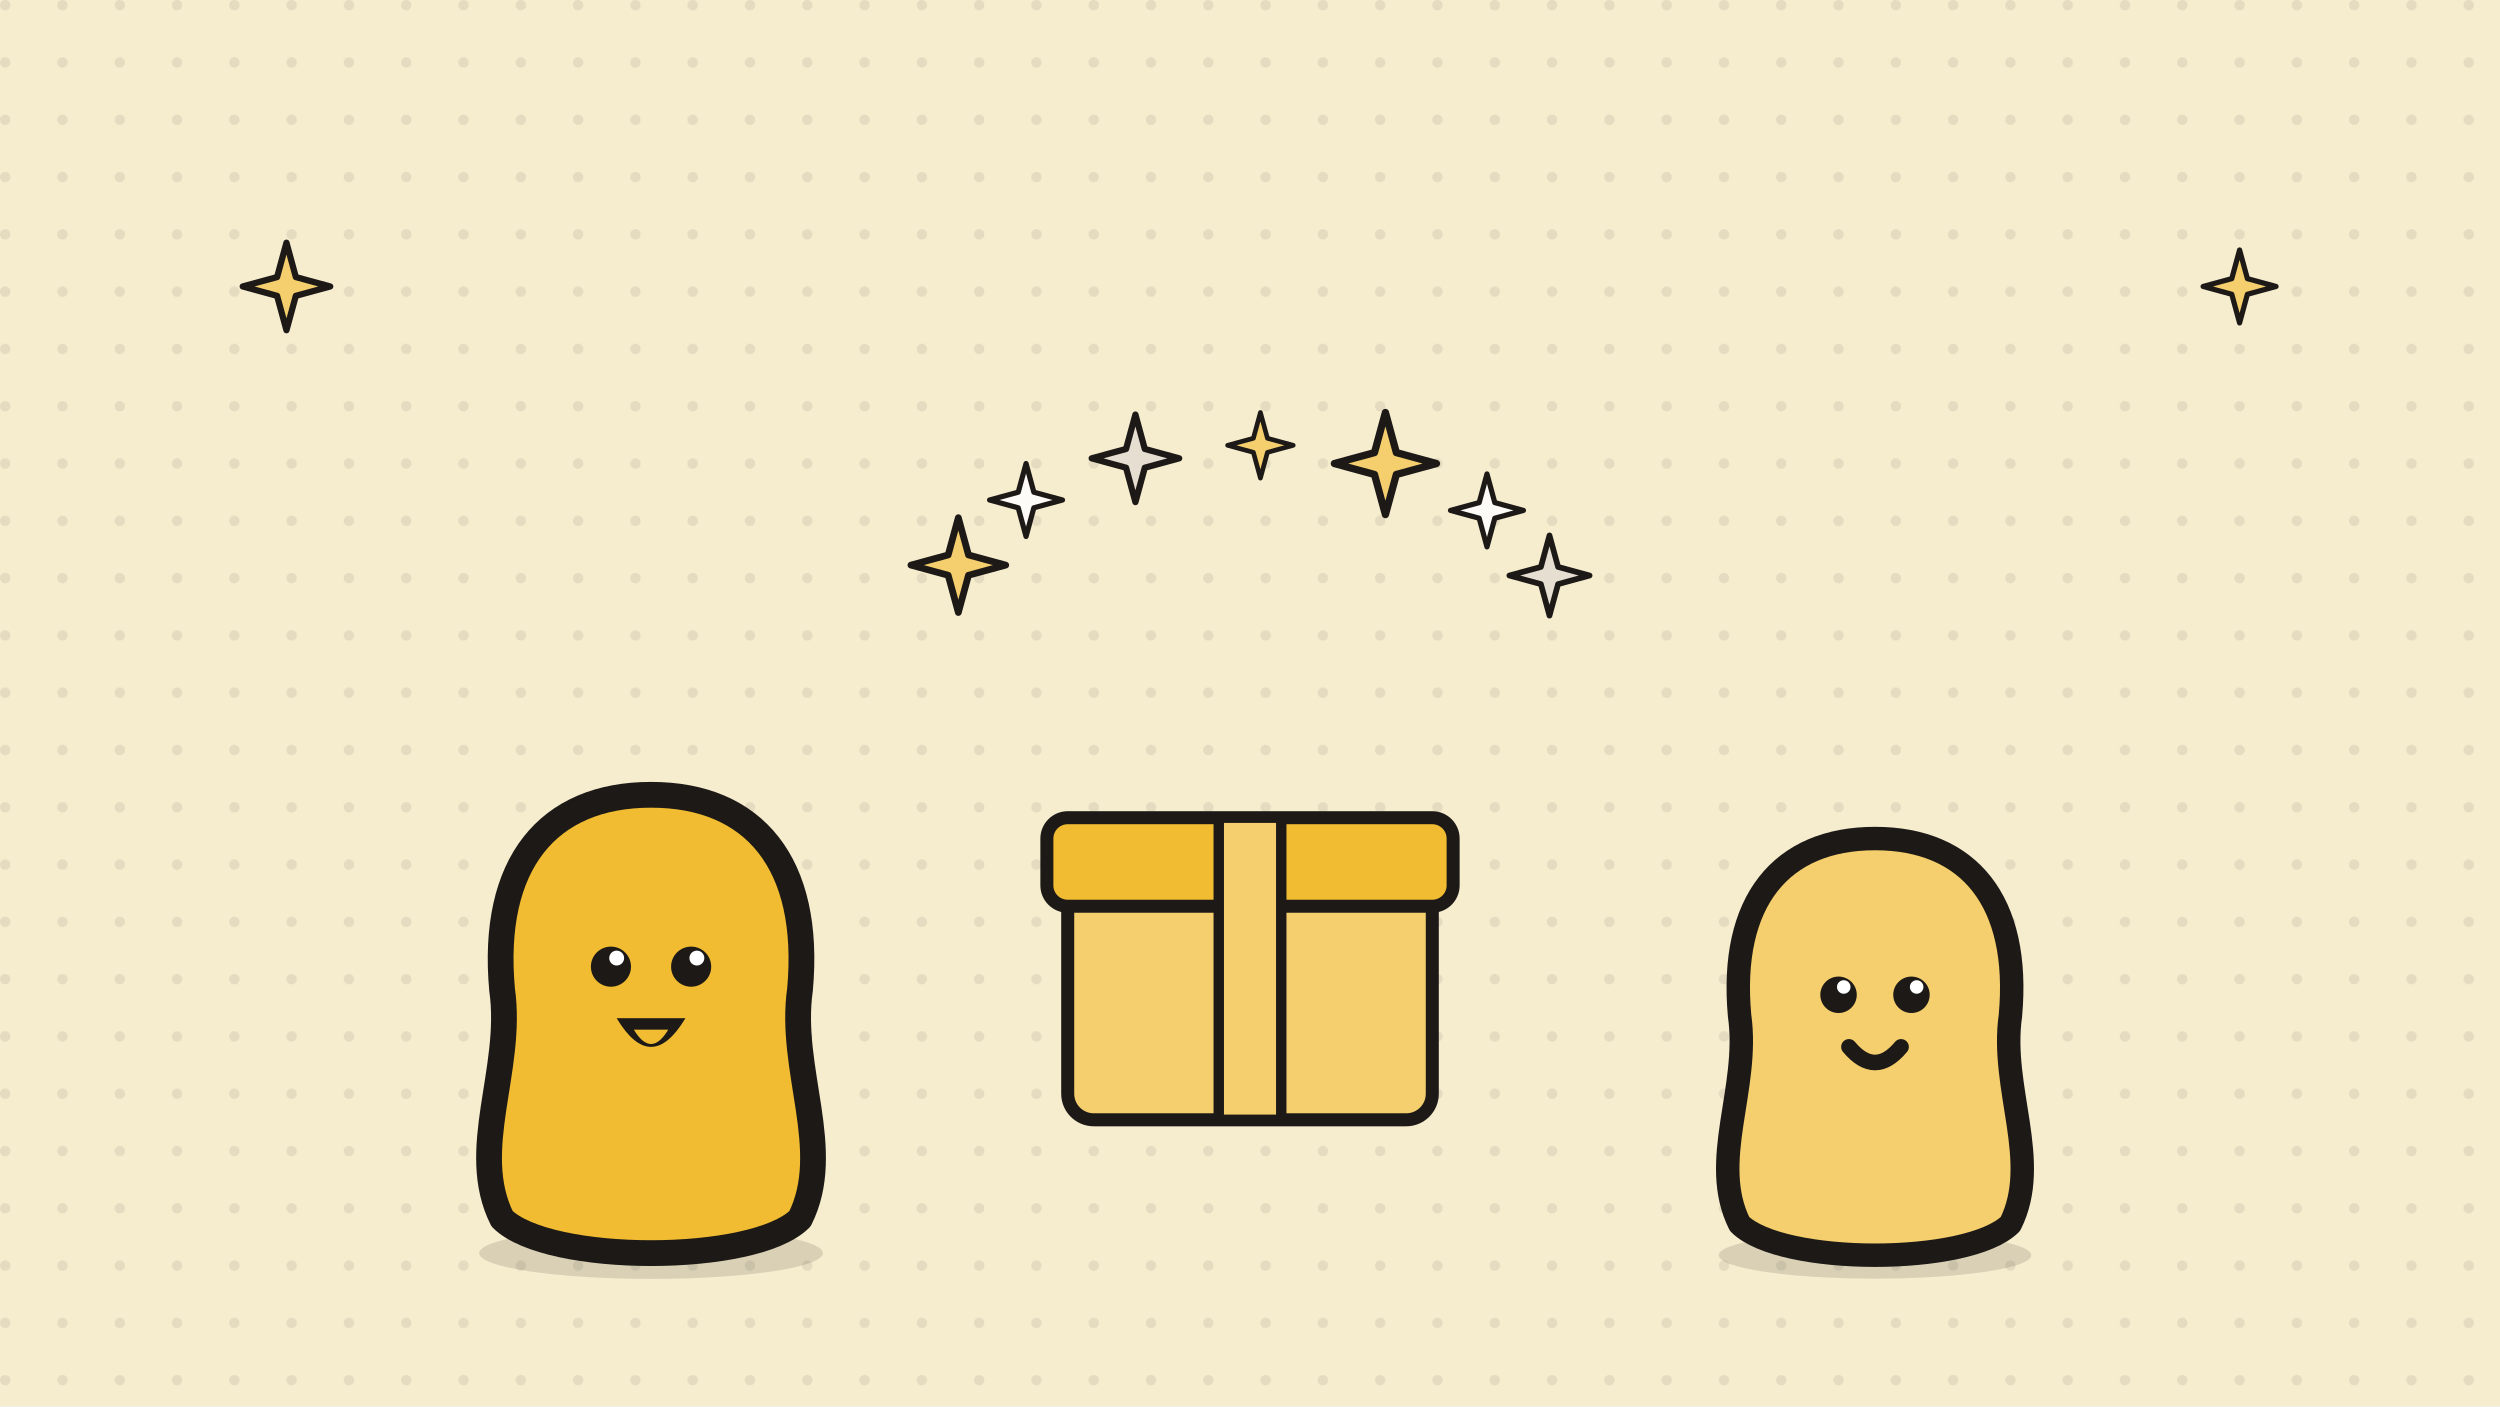
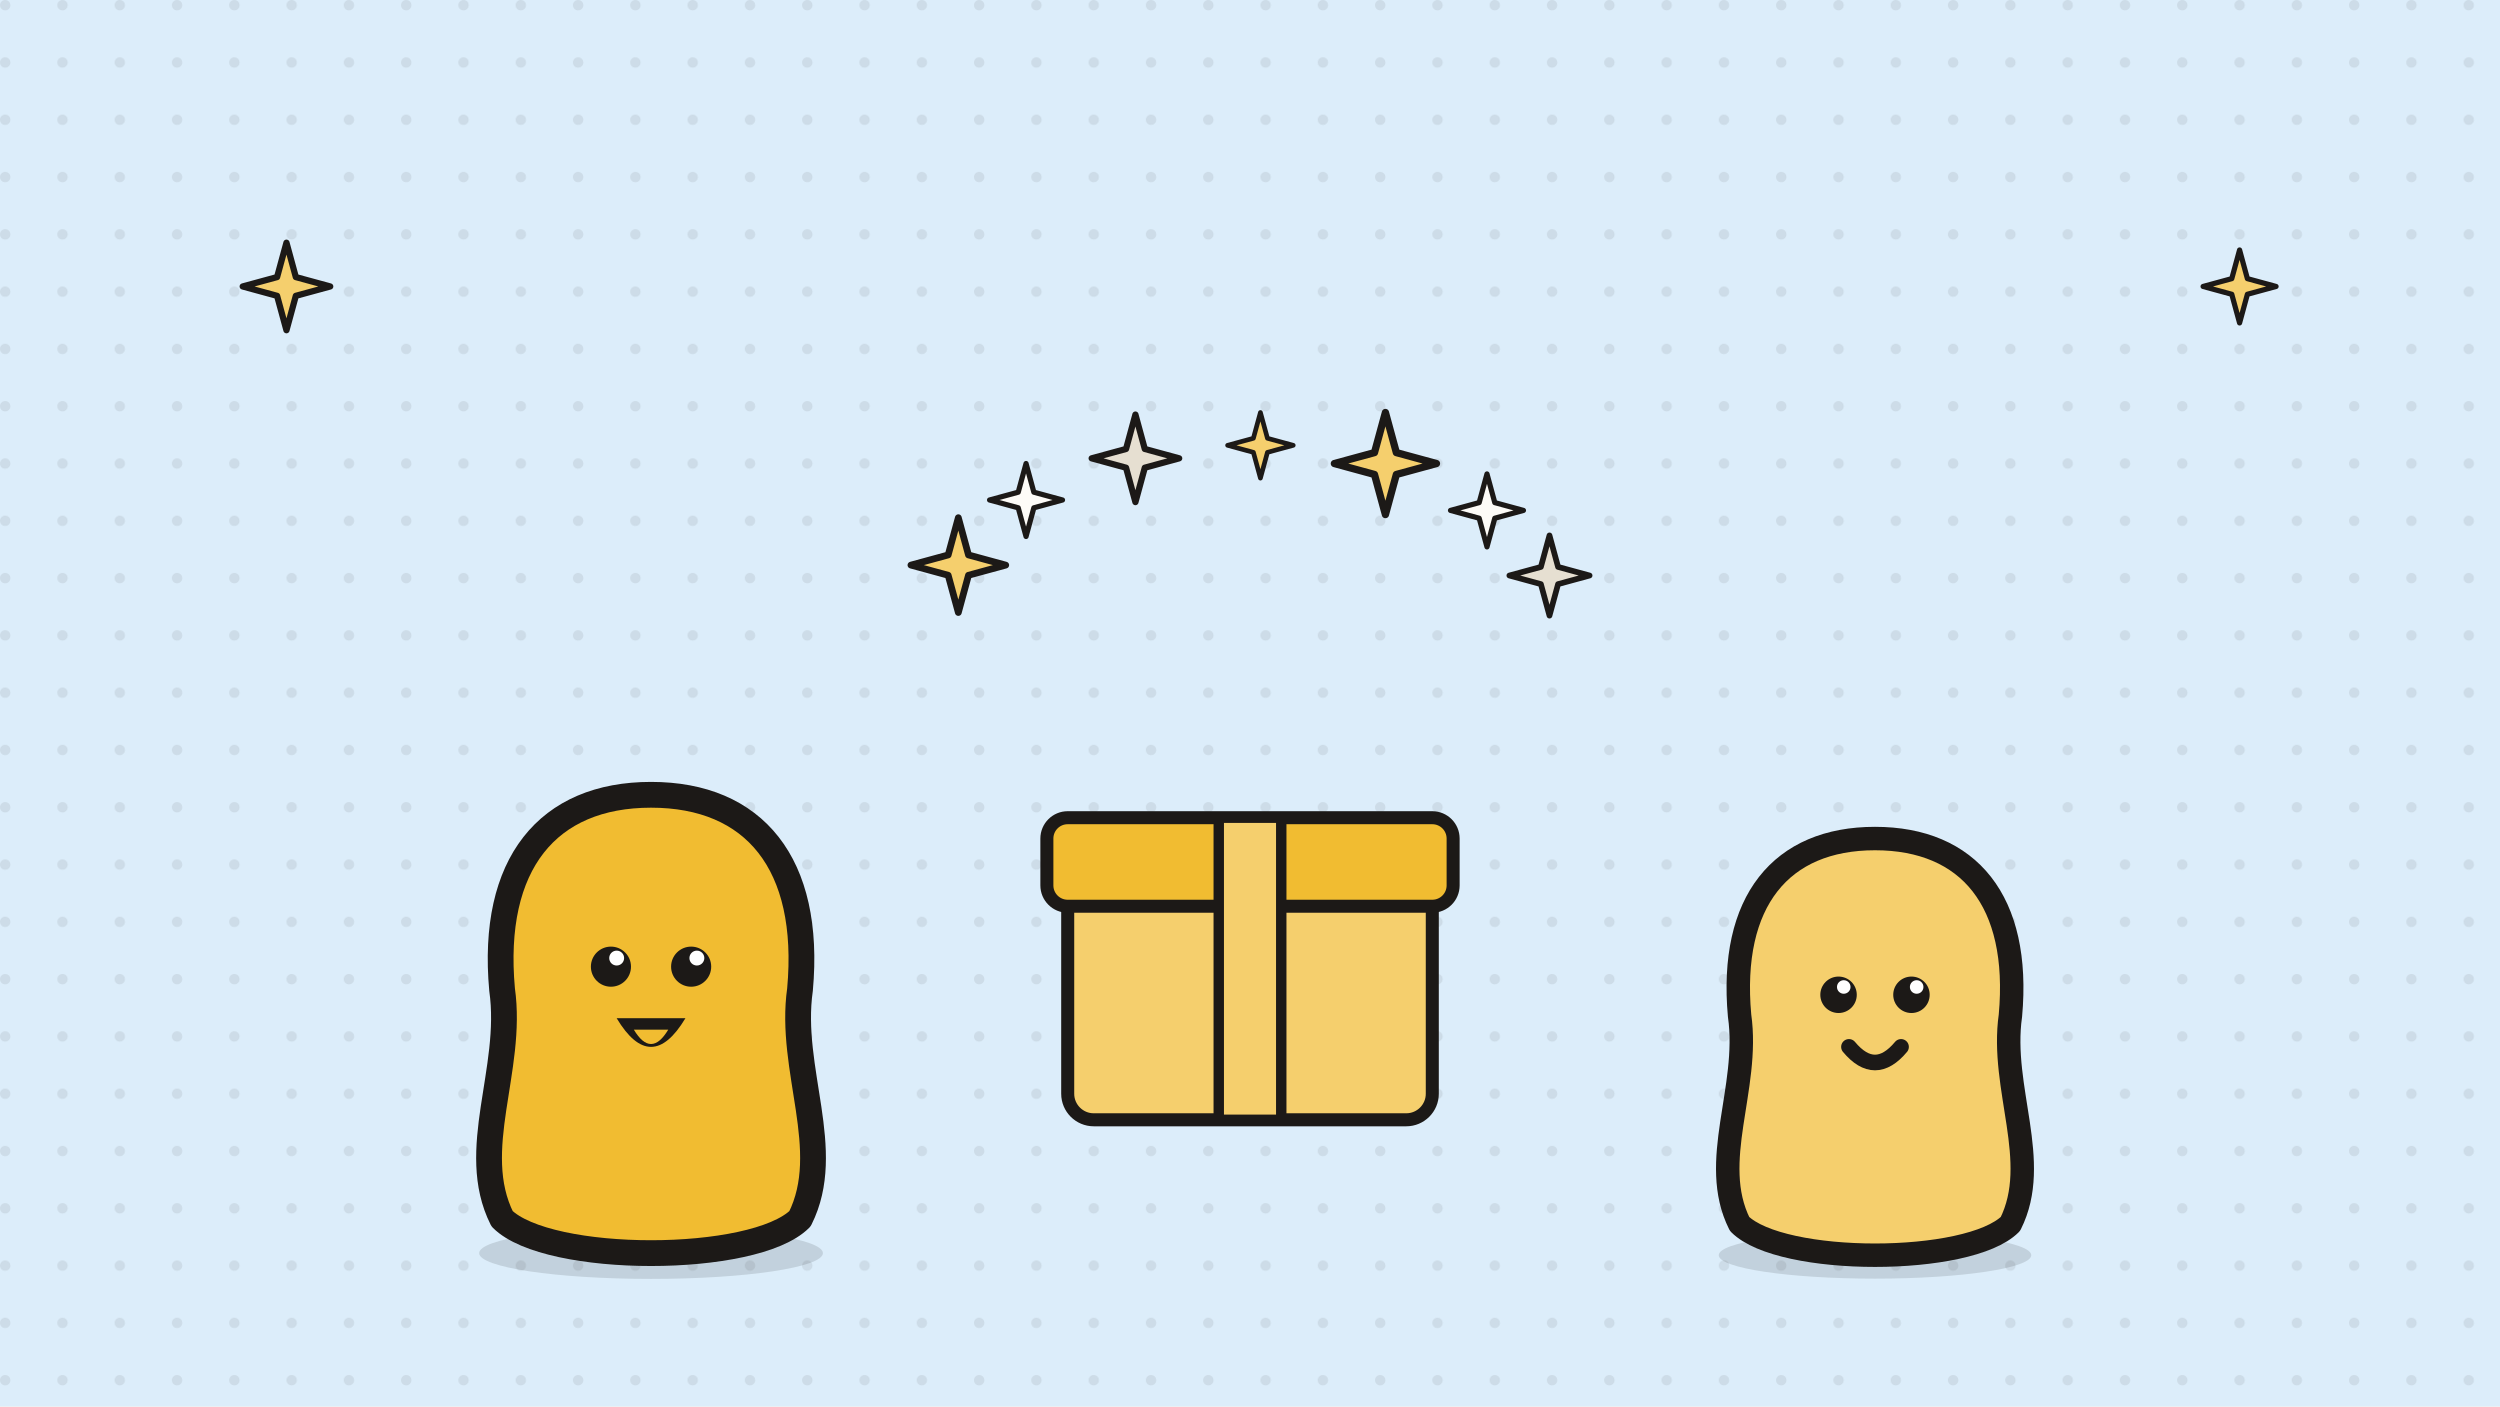
<svg xmlns="http://www.w3.org/2000/svg" viewBox="0 0 960 540" role="img" aria-label="Two characters opening a gift box that bursts with sparkles">
  <defs>
    <pattern id="dots" width="22" height="22" patternUnits="userSpaceOnUse">
      <circle cx="2" cy="2" r="2" fill="#1c1917" opacity=".08" />
    </pattern>
  </defs>
-   <rect width="960" height="540" fill="#f6ecce" />
+   <rect width="960" height="540" fill="#dcedfa" />
  <rect width="960" height="540" fill="url(#dots)" />
  <path transform="translate(368 217) scale(1.3)" d="M0 -14 L3 -3 L14 0 L3 3 L0 14 L-3 3 L-14 0 L-3 -3 Z" fill="#f5cf6d" stroke="#1c1917" stroke-width="2" stroke-linejoin="round" />
  <path transform="translate(394 192) scale(1)" d="M0 -14 L3 -3 L14 0 L3 3 L0 14 L-3 3 L-14 0 L-3 -3 Z" fill="#fdfbf7" stroke="#1c1917" stroke-width="2" stroke-linejoin="round" />
  <path transform="translate(436 176) scale(1.2)" d="M0 -14 L3 -3 L14 0 L3 3 L0 14 L-3 3 L-14 0 L-3 -3 Z" fill="#e6dfd1" stroke="#1c1917" stroke-width="2" stroke-linejoin="round" />
  <path transform="translate(484 171) scale(0.9)" d="M0 -14 L3 -3 L14 0 L3 3 L0 14 L-3 3 L-14 0 L-3 -3 Z" fill="#f5cf6d" stroke="#1c1917" stroke-width="2" stroke-linejoin="round" />
  <path transform="translate(532 178) scale(1.4)" d="M0 -14 L3 -3 L14 0 L3 3 L0 14 L-3 3 L-14 0 L-3 -3 Z" fill="#f5cf6d" stroke="#1c1917" stroke-width="2" stroke-linejoin="round" />
  <path transform="translate(571 196) scale(1)" d="M0 -14 L3 -3 L14 0 L3 3 L0 14 L-3 3 L-14 0 L-3 -3 Z" fill="#fdfbf7" stroke="#1c1917" stroke-width="2" stroke-linejoin="round" />
  <path transform="translate(595 221) scale(1.1)" d="M0 -14 L3 -3 L14 0 L3 3 L0 14 L-3 3 L-14 0 L-3 -3 Z" fill="#e6dfd1" stroke="#1c1917" stroke-width="2" stroke-linejoin="round" />
  <g transform="translate(480 360)">
    <rect x="-70" y="-20" width="140" height="90" rx="10" fill="#f5cf6d" stroke="#1c1917" stroke-width="5" />
    <rect x="-78" y="-46" width="156" height="34" rx="8" fill="#f1bc31" stroke="#1c1917" stroke-width="5" />
    <rect x="-12" y="-46" width="24" height="116" fill="#f5cf6d" stroke="#1c1917" stroke-width="4" />
  </g>
  <g transform="translate(140.0 270.0) scale(2.2)">
    <ellipse cx="50" cy="96" rx="30" ry="4.5" fill="#000" opacity=".12" />
    <path d="M50 16 C68 16, 78 28, 76 50 C74 64, 82 78, 76 90 C68 98, 32 98, 24 90 C18 78, 26 64, 24 50 C22 28, 32 16, 50 16 Z" fill="#f1bc31" stroke="#1c1917" stroke-width="4.5" stroke-linejoin="round" />
    <circle cx="43" cy="46" r="3.5" fill="#1c1917" />
    <circle cx="57" cy="46" r="3.5" fill="#1c1917" />
    <circle cx="44" cy="44.5" r="1.3" fill="#fff" />
    <circle cx="58" cy="44.5" r="1.3" fill="#fff" />
    <path d="M44 55 Q50 65 56 55 Z" fill="#1c1917" />
    <path d="M47 57 Q50 62 53 57 Z" fill="#f1bc31" />
  </g>
  <g transform="translate(620.0 290.0) scale(2.0)">
    <ellipse cx="50" cy="96" rx="30" ry="4.5" fill="#000" opacity=".12" />
    <path d="M50 16 C68 16, 78 28, 76 50 C74 64, 82 78, 76 90 C68 98, 32 98, 24 90 C18 78, 26 64, 24 50 C22 28, 32 16, 50 16 Z" fill="#f5cf6d" stroke="#1c1917" stroke-width="4.5" stroke-linejoin="round" />
    <circle cx="43" cy="46" r="3.5" fill="#1c1917" />
    <circle cx="57" cy="46" r="3.5" fill="#1c1917" />
    <circle cx="44" cy="44.5" r="1.3" fill="#fff" />
    <circle cx="58" cy="44.5" r="1.3" fill="#fff" />
    <path d="M45 56 Q50 62 55 56" fill="none" stroke="#1c1917" stroke-linecap="round" stroke-width="3" />
  </g>
  <path transform="translate(110 110) scale(1.2)" d="M0 -14 L3 -3 L14 0 L3 3 L0 14 L-3 3 L-14 0 L-3 -3 Z" fill="#f5cf6d" stroke="#1c1917" stroke-width="2" stroke-linejoin="round" />
  <path transform="translate(860 110) scale(1)" d="M0 -14 L3 -3 L14 0 L3 3 L0 14 L-3 3 L-14 0 L-3 -3 Z" fill="#f5cf6d" stroke="#1c1917" stroke-width="2" stroke-linejoin="round" />
</svg>
